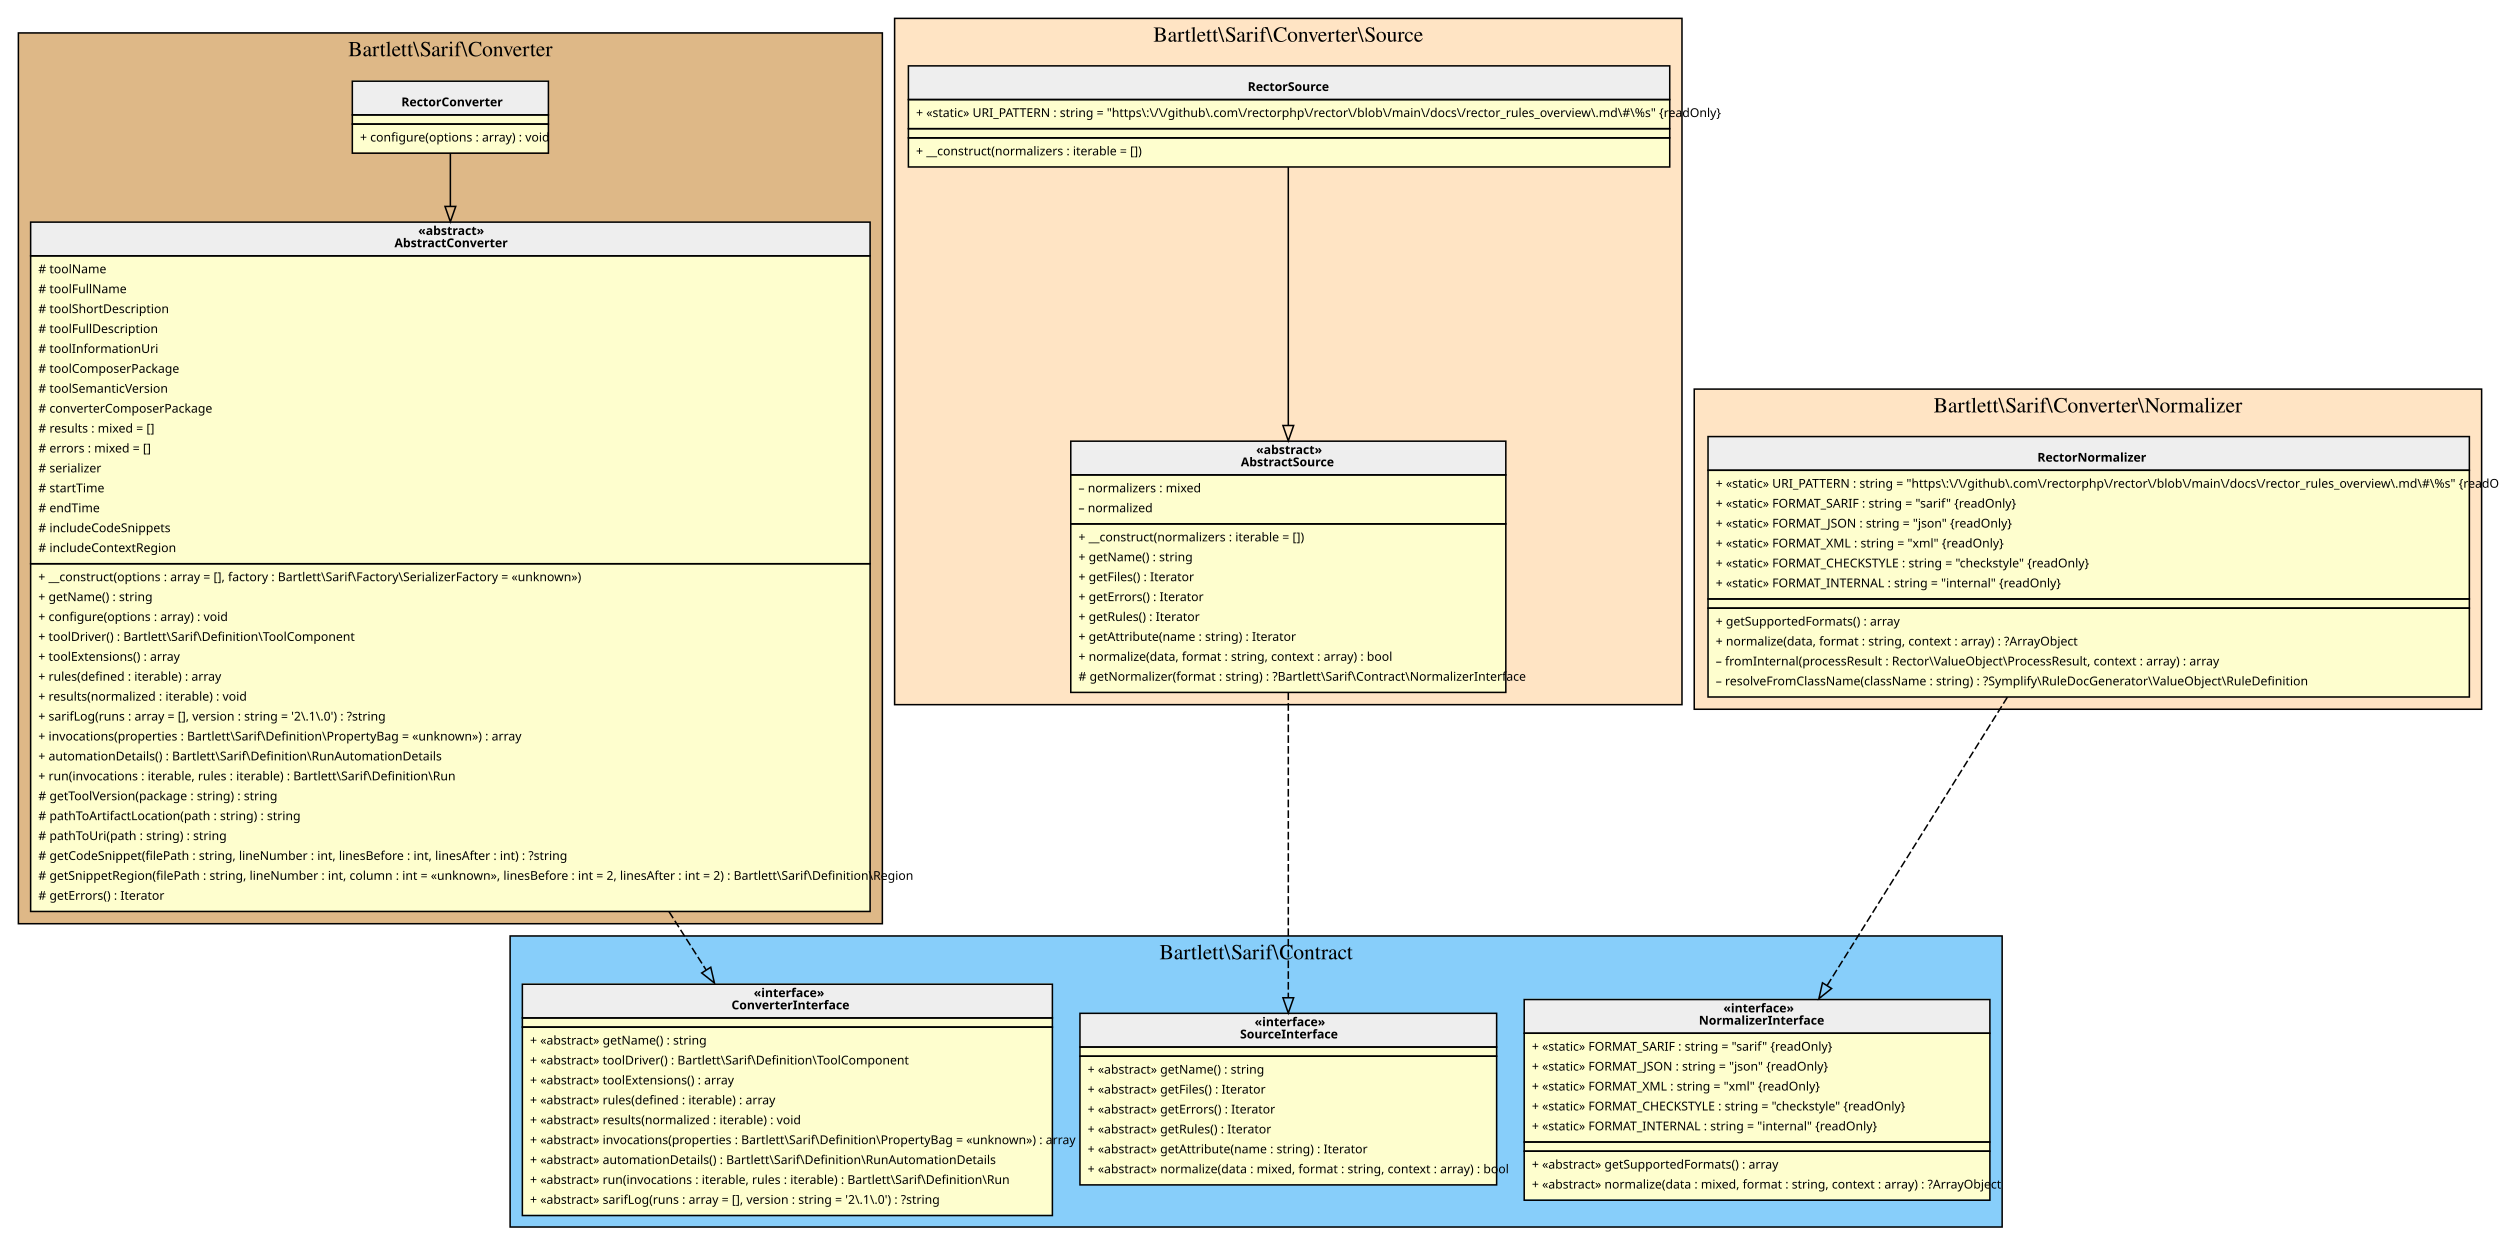
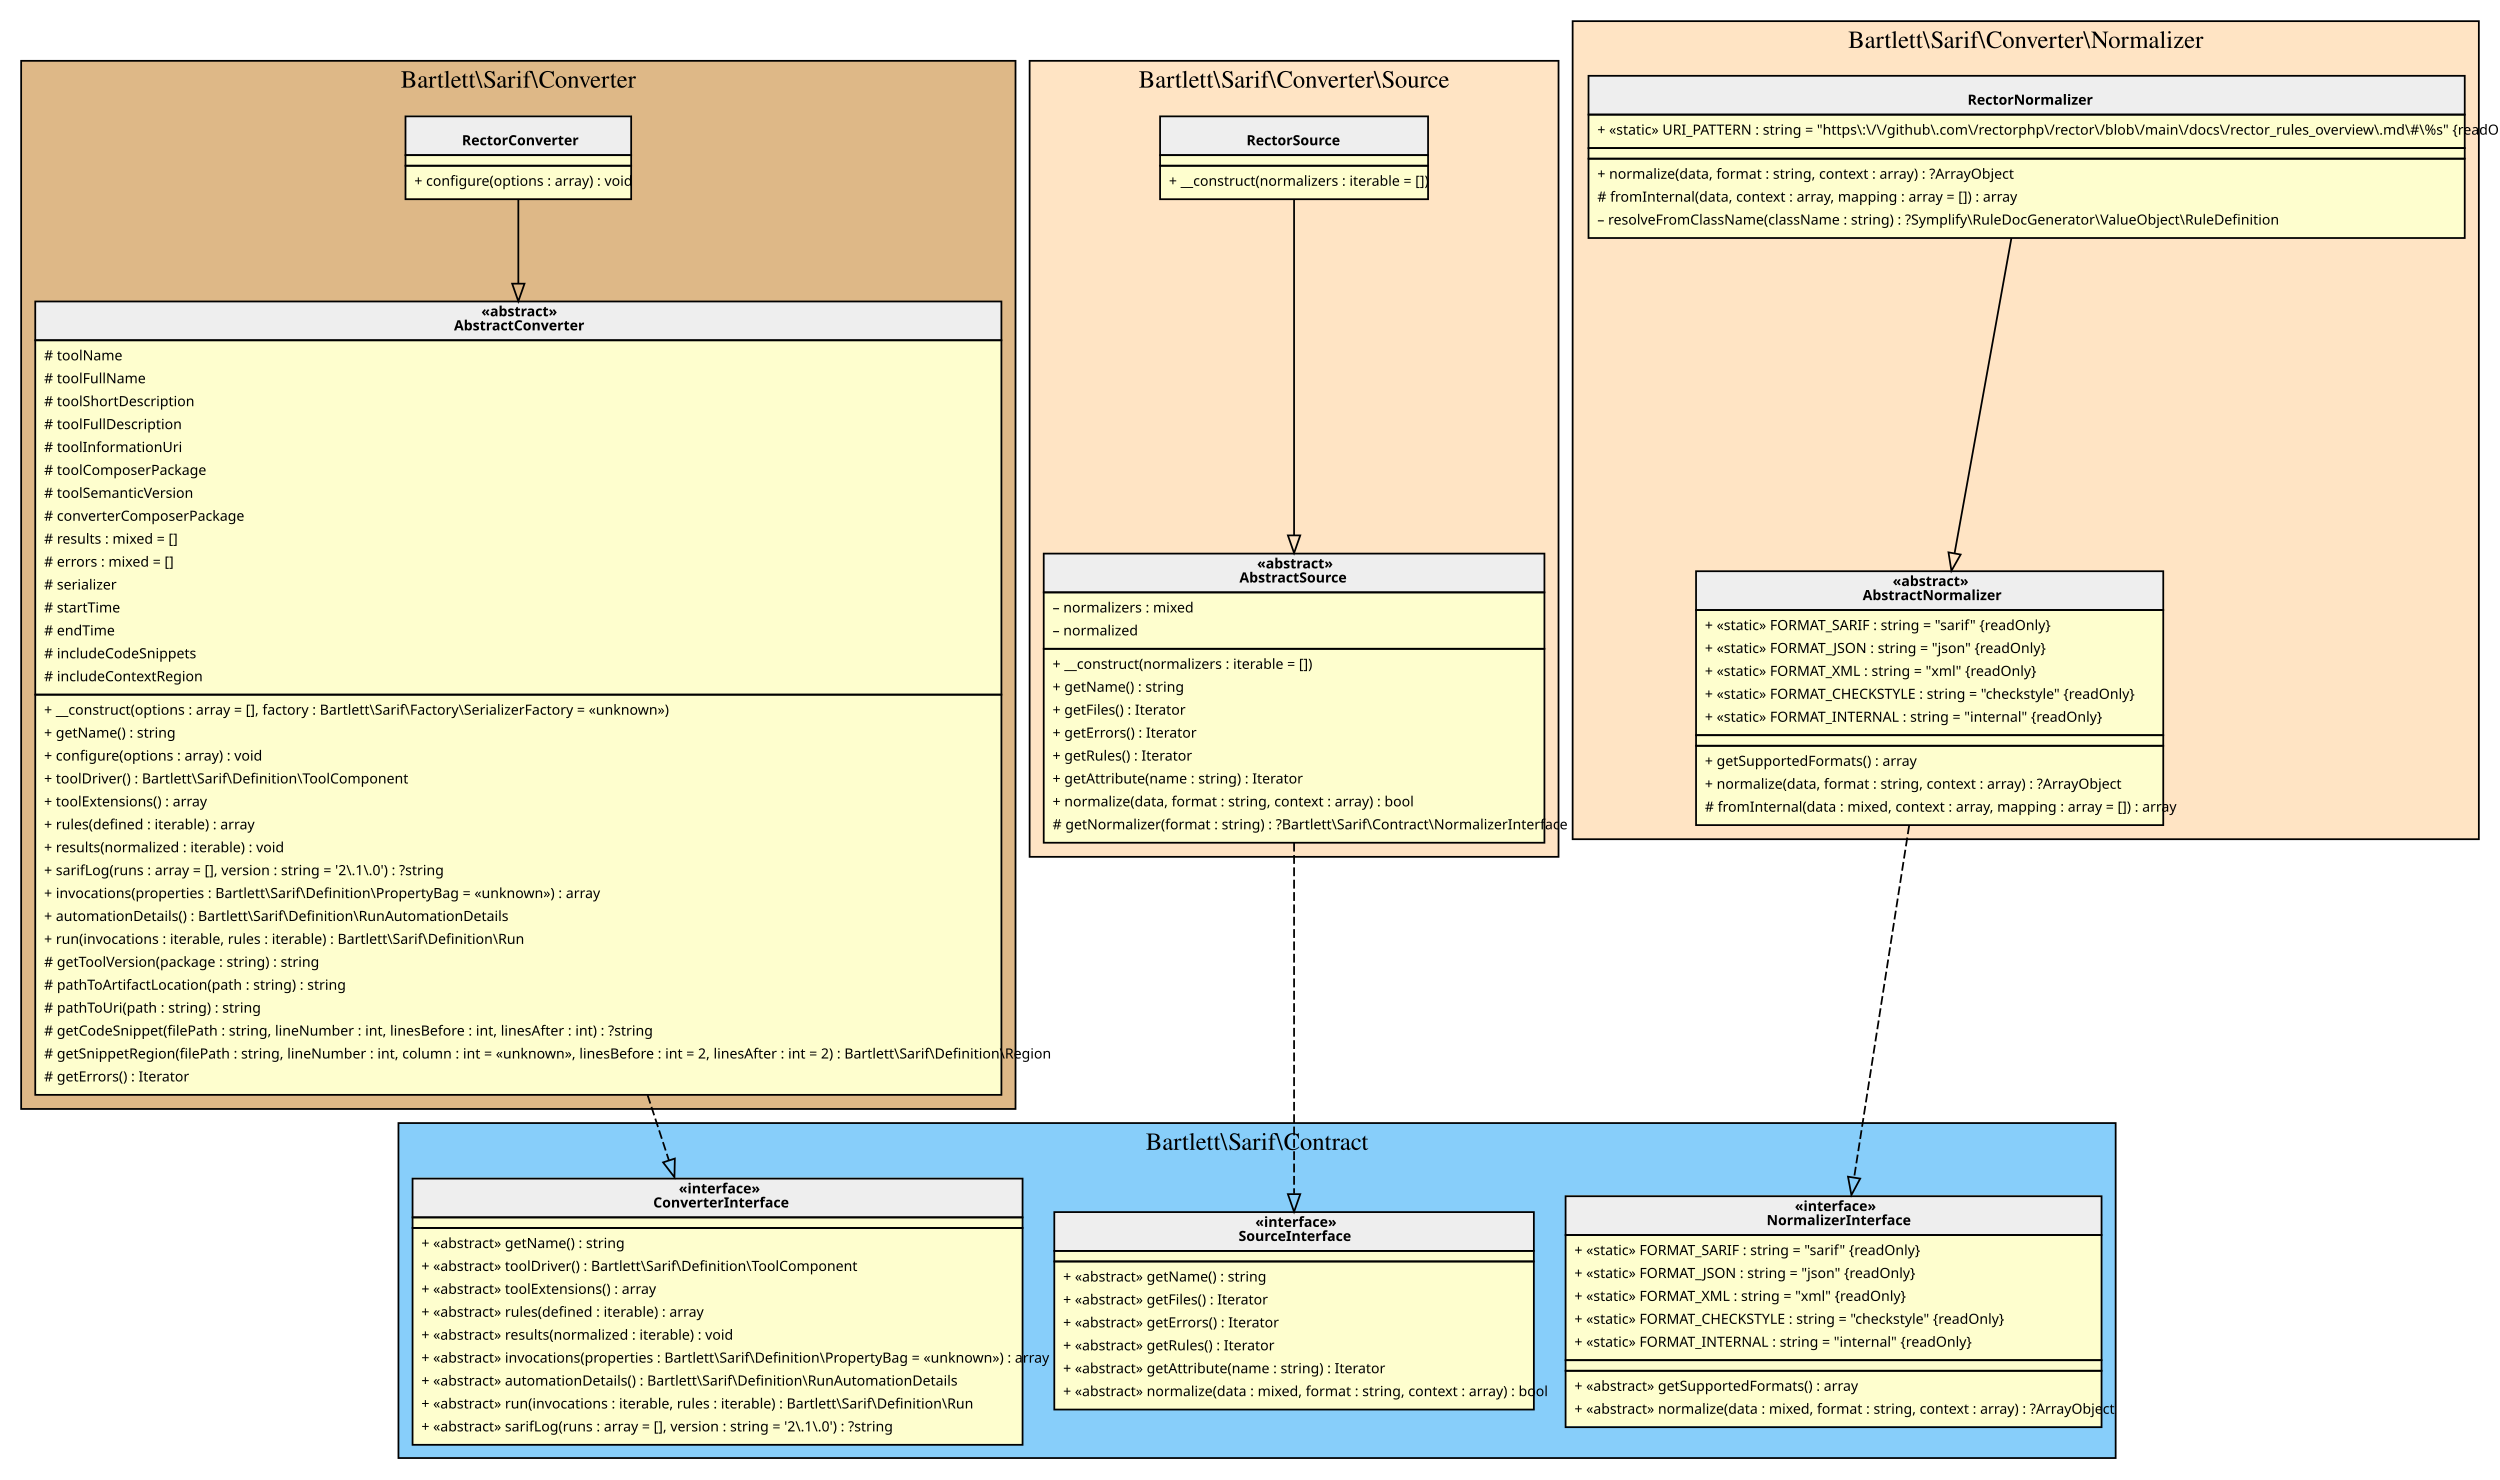
- <svg xmlns="http://www.w3.org/2000/svg" width="1632pt" height="813pt" viewBox="0.00 0.00 1632.00 813.00">
-   <g id="graph0" class="graph" transform="scale(1 1) rotate(0) translate(4 809)">
+ <svg xmlns="http://www.w3.org/2000/svg" width="1418pt" height="839pt" viewBox="0.00 0.00 1418.00 839.00">
+   <g id="graph0" class="graph" transform="scale(1 1) rotate(0) translate(4 835)">
    <g id="clust1" class="cluster">
-       <polygon fill="BurlyWood" stroke="black" points="8,-206 8,-787.5 572,-787.5 572,-206 8,-206" />
-       <text text-anchor="middle" x="290" y="-772.3" font-family="Times,serif" font-size="14.00">Bartlett\Sarif\Converter</text>
+       <polygon fill="BurlyWood" stroke="black" points="8,-206 8,-800.5 572,-800.5 572,-206 8,-206" />
+       <text text-anchor="middle" x="290" y="-785.3" font-family="Times,serif" font-size="14.00">Bartlett\Sarif\Converter</text>
    </g>
    <g id="clust2" class="cluster">
-       <polygon fill="LightSkyBlue" stroke="black" points="329,-8 329,-198 1303,-198 1303,-8 329,-8" />
-       <text text-anchor="middle" x="816" y="-182.8" font-family="Times,serif" font-size="14.00">Bartlett\Sarif\Contract</text>
+       <polygon fill="LightSkyBlue" stroke="black" points="222,-8 222,-198 1196,-198 1196,-8 222,-8" />
+       <text text-anchor="middle" x="709" y="-182.8" font-family="Times,serif" font-size="14.00">Bartlett\Sarif\Contract</text>
    </g>
    <g id="clust3" class="cluster">
-       <polygon fill="Bisque" stroke="black" points="580,-349 580,-797 1094,-797 1094,-349 580,-349" />
-       <text text-anchor="middle" x="837" y="-781.8" font-family="Times,serif" font-size="14.00">Bartlett\Sarif\Converter\Source</text>
+       <polygon fill="Bisque" stroke="black" points="580,-349 580,-800.5 880,-800.5 880,-349 580,-349" />
+       <text text-anchor="middle" x="730" y="-785.3" font-family="Times,serif" font-size="14.00">Bartlett\Sarif\Converter\Source</text>
    </g>
    <g id="clust4" class="cluster">
-       <polygon fill="Bisque" stroke="black" points="1102,-346 1102,-555 1616,-555 1616,-346 1102,-346" />
-       <text text-anchor="middle" x="1359" y="-539.8" font-family="Times,serif" font-size="14.00">Bartlett\Sarif\Converter\Normalizer</text>
+       <polygon fill="Bisque" stroke="black" points="888,-359 888,-823 1402,-823 1402,-359 888,-359" />
+       <text text-anchor="middle" x="1145" y="-807.8" font-family="Times,serif" font-size="14.00">Bartlett\Sarif\Converter\Normalizer</text>
    </g>
    <g id="node1" class="node">
-       <polygon fill="#fefece" stroke="transparent" points="354,-756.5 226,-756.5 226,-709.5 354,-709.5 354,-756.5" />
-       <polygon fill="#eeeeee" stroke="transparent" points="226,-734 226,-756 354,-756 354,-734 226,-734" />
-       <polygon fill="none" stroke="black" points="226,-734 226,-756 354,-756 354,-734 226,-734" />
-       <text text-anchor="start" x="258" y="-739.6" font-family="Verdana" font-weight="bold" font-size="8.00">RectorConverter</text>
-       <polygon fill="none" stroke="black" points="226,-728 226,-734 354,-734 354,-728 226,-728" />
-       <polygon fill="none" stroke="black" points="226,-709 226,-728 354,-728 354,-709 226,-709" />
-       <text text-anchor="start" x="231" y="-716.6" font-family="Verdana" font-size="8.00">+ configure(options : array) : void</text>
+       <polygon fill="#fefece" stroke="transparent" points="354,-769.5 226,-769.5 226,-722.5 354,-722.5 354,-769.5" />
+       <polygon fill="#eeeeee" stroke="transparent" points="226,-747 226,-769 354,-769 354,-747 226,-747" />
+       <polygon fill="none" stroke="black" points="226,-747 226,-769 354,-769 354,-747 226,-747" />
+       <text text-anchor="start" x="258" y="-752.6" font-family="Verdana" font-weight="bold" font-size="8.00">RectorConverter</text>
+       <polygon fill="none" stroke="black" points="226,-741 226,-747 354,-747 354,-741 226,-741" />
+       <polygon fill="none" stroke="black" points="226,-722 226,-741 354,-741 354,-722 226,-722" />
+       <text text-anchor="start" x="231" y="-729.6" font-family="Verdana" font-size="8.00">+ configure(options : array) : void</text>
    </g>
    <g id="node2" class="node">
      <polygon fill="#fefece" stroke="transparent" points="564,-664 16,-664 16,-214 564,-214 564,-664" />
      <polygon fill="#eeeeee" stroke="transparent" points="16,-642 16,-664 564,-664 564,-642 16,-642" />
      <polygon fill="none" stroke="black" points="16,-642 16,-664 564,-664 564,-642 16,-642" />
      <text text-anchor="start" x="269" y="-655.6" font-family="Verdana" font-weight="bold" font-size="8.00">«abstract»</text>
      <text text-anchor="start" x="253.5" y="-647.6" font-family="Verdana" font-weight="bold" font-size="8.00">AbstractConverter</text>
      <polygon fill="none" stroke="black" points="16,-441 16,-642 564,-642 564,-441 16,-441" />
      <text text-anchor="start" x="21" y="-630.6" font-family="Verdana" font-size="8.00"># toolName</text>
      <text text-anchor="start" x="21" y="-617.6" font-family="Verdana" font-size="8.00"># toolFullName</text>
      <text text-anchor="start" x="21" y="-604.6" font-family="Verdana" font-size="8.00"># toolShortDescription</text>
      <text text-anchor="start" x="21" y="-591.6" font-family="Verdana" font-size="8.00"># toolFullDescription</text>
      <text text-anchor="start" x="21" y="-578.6" font-family="Verdana" font-size="8.00"># toolInformationUri</text>
      <text text-anchor="start" x="21" y="-565.6" font-family="Verdana" font-size="8.00"># toolComposerPackage</text>
      <text text-anchor="start" x="21" y="-552.6" font-family="Verdana" font-size="8.00"># toolSemanticVersion</text>
      <text text-anchor="start" x="21" y="-539.6" font-family="Verdana" font-size="8.00"># converterComposerPackage</text>
      <text text-anchor="start" x="21" y="-526.6" font-family="Verdana" font-size="8.00"># results : mixed = []</text>
      <text text-anchor="start" x="21" y="-513.6" font-family="Verdana" font-size="8.00"># errors : mixed = []</text>
      <text text-anchor="start" x="21" y="-500.6" font-family="Verdana" font-size="8.00"># serializer</text>
      <text text-anchor="start" x="21" y="-487.6" font-family="Verdana" font-size="8.00"># startTime</text>
      <text text-anchor="start" x="21" y="-474.6" font-family="Verdana" font-size="8.00"># endTime</text>
      <text text-anchor="start" x="21" y="-461.6" font-family="Verdana" font-size="8.00"># includeCodeSnippets</text>
      <text text-anchor="start" x="21" y="-448.6" font-family="Verdana" font-size="8.00"># includeContextRegion</text>
      <polygon fill="none" stroke="black" points="16,-214 16,-441 564,-441 564,-214 16,-214" />
      <text text-anchor="start" x="21" y="-429.6" font-family="Verdana" font-size="8.00">+ __construct(options : array = [], factory : Bartlett\Sarif\Factory\SerializerFactory = «unknown»)</text>
      <text text-anchor="start" x="21" y="-416.6" font-family="Verdana" font-size="8.00">+ getName() : string</text>
      <text text-anchor="start" x="21" y="-403.6" font-family="Verdana" font-size="8.00">+ configure(options : array) : void</text>
      <text text-anchor="start" x="21" y="-390.6" font-family="Verdana" font-size="8.00">+ toolDriver() : Bartlett\Sarif\Definition\ToolComponent</text>
      <text text-anchor="start" x="21" y="-377.6" font-family="Verdana" font-size="8.00">+ toolExtensions() : array</text>
      <text text-anchor="start" x="21" y="-364.6" font-family="Verdana" font-size="8.00">+ rules(defined : iterable) : array</text>
      <text text-anchor="start" x="21" y="-351.6" font-family="Verdana" font-size="8.00">+ results(normalized : iterable) : void</text>
      <text text-anchor="start" x="21" y="-338.6" font-family="Verdana" font-size="8.00">+ sarifLog(runs : array = [], version : string = '2\.1\.0') : ?string</text>
      <text text-anchor="start" x="21" y="-325.6" font-family="Verdana" font-size="8.00">+ invocations(properties : Bartlett\Sarif\Definition\PropertyBag = «unknown») : array</text>
      <text text-anchor="start" x="21" y="-312.6" font-family="Verdana" font-size="8.00">+ automationDetails() : Bartlett\Sarif\Definition\RunAutomationDetails</text>
      <text text-anchor="start" x="21" y="-299.6" font-family="Verdana" font-size="8.00">+ run(invocations : iterable, rules : iterable) : Bartlett\Sarif\Definition\Run</text>
      <text text-anchor="start" x="21" y="-286.6" font-family="Verdana" font-size="8.00"># getToolVersion(package : string) : string</text>
      <text text-anchor="start" x="21" y="-273.6" font-family="Verdana" font-size="8.00"># pathToArtifactLocation(path : string) : string</text>
      <text text-anchor="start" x="21" y="-260.6" font-family="Verdana" font-size="8.00"># pathToUri(path : string) : string</text>
      <text text-anchor="start" x="21" y="-247.6" font-family="Verdana" font-size="8.00"># getCodeSnippet(filePath : string, lineNumber : int, linesBefore : int, linesAfter : int) : ?string</text>
      <text text-anchor="start" x="21" y="-234.6" font-family="Verdana" font-size="8.00"># getSnippetRegion(filePath : string, lineNumber : int, column : int = «unknown», linesBefore : int = 2, linesAfter : int = 2) : Bartlett\Sarif\Definition\Region</text>
      <text text-anchor="start" x="21" y="-221.6" font-family="Verdana" font-size="8.00"># getErrors() : Iterator</text>
    </g>
    <g id="edge2" class="edge">
-       <path fill="none" stroke="black" d="M290,-709.09C290,-699.67 290,-687.81 290,-674.33" />
-       <polygon fill="none" stroke="black" points="293.5,-674.24 290,-664.24 286.5,-674.24 293.5,-674.24" />
+       <path fill="none" stroke="black" d="M290,-722.08C290,-709.75 290,-693.18 290,-674.23" />
+       <polygon fill="none" stroke="black" points="293.5,-674.11 290,-664.11 286.5,-674.11 293.5,-674.11" />
    </g>
    <g id="node3" class="node">
-       <polygon fill="#fefece" stroke="transparent" points="683,-167 337,-167 337,-16 683,-16 683,-167" />
-       <polygon fill="#eeeeee" stroke="transparent" points="337,-144.5 337,-166.5 683,-166.5 683,-144.5 337,-144.5" />
-       <polygon fill="none" stroke="black" points="337,-144.5 337,-166.5 683,-166.5 683,-144.5 337,-144.5" />
-       <text text-anchor="start" x="488" y="-158.1" font-family="Verdana" font-weight="bold" font-size="8.00">«interface»</text>
-       <text text-anchor="start" x="473.5" y="-150.1" font-family="Verdana" font-weight="bold" font-size="8.00">ConverterInterface</text>
-       <polygon fill="none" stroke="black" points="337,-138.5 337,-144.5 683,-144.5 683,-138.5 337,-138.5" />
-       <polygon fill="none" stroke="black" points="337,-15.5 337,-138.5 683,-138.5 683,-15.5 337,-15.5" />
-       <text text-anchor="start" x="342" y="-127.1" font-family="Verdana" font-size="8.00">+ «abstract» getName() : string</text>
-       <text text-anchor="start" x="342" y="-114.1" font-family="Verdana" font-size="8.00">+ «abstract» toolDriver() : Bartlett\Sarif\Definition\ToolComponent</text>
-       <text text-anchor="start" x="342" y="-101.1" font-family="Verdana" font-size="8.00">+ «abstract» toolExtensions() : array</text>
-       <text text-anchor="start" x="342" y="-88.1" font-family="Verdana" font-size="8.00">+ «abstract» rules(defined : iterable) : array</text>
-       <text text-anchor="start" x="342" y="-75.1" font-family="Verdana" font-size="8.00">+ «abstract» results(normalized : iterable) : void</text>
-       <text text-anchor="start" x="342" y="-62.1" font-family="Verdana" font-size="8.00">+ «abstract» invocations(properties : Bartlett\Sarif\Definition\PropertyBag = «unknown») : array</text>
-       <text text-anchor="start" x="342" y="-49.1" font-family="Verdana" font-size="8.00">+ «abstract» automationDetails() : Bartlett\Sarif\Definition\RunAutomationDetails</text>
-       <text text-anchor="start" x="342" y="-36.1" font-family="Verdana" font-size="8.00">+ «abstract» run(invocations : iterable, rules : iterable) : Bartlett\Sarif\Definition\Run</text>
-       <text text-anchor="start" x="342" y="-23.1" font-family="Verdana" font-size="8.00">+ «abstract» sarifLog(runs : array = [], version : string = '2\.1\.0') : ?string</text>
+       <polygon fill="#fefece" stroke="transparent" points="576,-167 230,-167 230,-16 576,-16 576,-167" />
+       <polygon fill="#eeeeee" stroke="transparent" points="230,-144.5 230,-166.5 576,-166.5 576,-144.5 230,-144.5" />
+       <polygon fill="none" stroke="black" points="230,-144.5 230,-166.5 576,-166.5 576,-144.5 230,-144.5" />
+       <text text-anchor="start" x="381" y="-158.1" font-family="Verdana" font-weight="bold" font-size="8.00">«interface»</text>
+       <text text-anchor="start" x="366.5" y="-150.1" font-family="Verdana" font-weight="bold" font-size="8.00">ConverterInterface</text>
+       <polygon fill="none" stroke="black" points="230,-138.5 230,-144.5 576,-144.5 576,-138.5 230,-138.5" />
+       <polygon fill="none" stroke="black" points="230,-15.5 230,-138.5 576,-138.5 576,-15.5 230,-15.5" />
+       <text text-anchor="start" x="235" y="-127.1" font-family="Verdana" font-size="8.00">+ «abstract» getName() : string</text>
+       <text text-anchor="start" x="235" y="-114.1" font-family="Verdana" font-size="8.00">+ «abstract» toolDriver() : Bartlett\Sarif\Definition\ToolComponent</text>
+       <text text-anchor="start" x="235" y="-101.1" font-family="Verdana" font-size="8.00">+ «abstract» toolExtensions() : array</text>
+       <text text-anchor="start" x="235" y="-88.1" font-family="Verdana" font-size="8.00">+ «abstract» rules(defined : iterable) : array</text>
+       <text text-anchor="start" x="235" y="-75.1" font-family="Verdana" font-size="8.00">+ «abstract» results(normalized : iterable) : void</text>
+       <text text-anchor="start" x="235" y="-62.1" font-family="Verdana" font-size="8.00">+ «abstract» invocations(properties : Bartlett\Sarif\Definition\PropertyBag = «unknown») : array</text>
+       <text text-anchor="start" x="235" y="-49.1" font-family="Verdana" font-size="8.00">+ «abstract» automationDetails() : Bartlett\Sarif\Definition\RunAutomationDetails</text>
+       <text text-anchor="start" x="235" y="-36.1" font-family="Verdana" font-size="8.00">+ «abstract» run(invocations : iterable, rules : iterable) : Bartlett\Sarif\Definition\Run</text>
+       <text text-anchor="start" x="235" y="-23.1" font-family="Verdana" font-size="8.00">+ «abstract» sarifLog(runs : array = [], version : string = '2\.1\.0') : ?string</text>
    </g>
    <g id="edge1" class="edge">
-       <path fill="none" stroke="black" stroke-dasharray="5,2" d="M432.75,-213.82C441.16,-200.61 449.29,-187.84 456.92,-175.86" />
-       <polygon fill="none" stroke="black" points="459.97,-177.59 462.39,-167.28 454.06,-173.83 459.97,-177.59" />
+       <path fill="none" stroke="black" stroke-dasharray="5,2" d="M363.32,-213.82C367.52,-200.99 371.58,-188.58 375.39,-176.9" />
+       <polygon fill="none" stroke="black" points="378.76,-177.87 378.54,-167.28 372.11,-175.69 378.76,-177.87" />
    </g>
    <g id="node4" class="node">
-       <polygon fill="#fefece" stroke="transparent" points="973,-147.5 701,-147.5 701,-35.5 973,-35.5 973,-147.5" />
-       <polygon fill="#eeeeee" stroke="transparent" points="701,-125.5 701,-147.5 973,-147.5 973,-125.5 701,-125.5" />
-       <polygon fill="none" stroke="black" points="701,-125.5 701,-147.5 973,-147.5 973,-125.5 701,-125.5" />
-       <text text-anchor="start" x="815" y="-139.1" font-family="Verdana" font-weight="bold" font-size="8.00">«interface»</text>
-       <text text-anchor="start" x="805.5" y="-131.1" font-family="Verdana" font-weight="bold" font-size="8.00">SourceInterface</text>
-       <polygon fill="none" stroke="black" points="701,-119.5 701,-125.5 973,-125.5 973,-119.5 701,-119.5" />
-       <polygon fill="none" stroke="black" points="701,-35.5 701,-119.5 973,-119.5 973,-35.5 701,-35.5" />
-       <text text-anchor="start" x="706" y="-108.1" font-family="Verdana" font-size="8.00">+ «abstract» getName() : string</text>
-       <text text-anchor="start" x="706" y="-95.1" font-family="Verdana" font-size="8.00">+ «abstract» getFiles() : Iterator</text>
-       <text text-anchor="start" x="706" y="-82.1" font-family="Verdana" font-size="8.00">+ «abstract» getErrors() : Iterator</text>
-       <text text-anchor="start" x="706" y="-69.1" font-family="Verdana" font-size="8.00">+ «abstract» getRules() : Iterator</text>
-       <text text-anchor="start" x="706" y="-56.1" font-family="Verdana" font-size="8.00">+ «abstract» getAttribute(name : string) : Iterator</text>
-       <text text-anchor="start" x="706" y="-43.1" font-family="Verdana" font-size="8.00">+ «abstract» normalize(data : mixed, format : string, context : array) : bool</text>
+       <polygon fill="#fefece" stroke="transparent" points="866,-147.5 594,-147.5 594,-35.5 866,-35.5 866,-147.5" />
+       <polygon fill="#eeeeee" stroke="transparent" points="594,-125.5 594,-147.5 866,-147.5 866,-125.5 594,-125.5" />
+       <polygon fill="none" stroke="black" points="594,-125.5 594,-147.5 866,-147.5 866,-125.5 594,-125.5" />
+       <text text-anchor="start" x="708" y="-139.1" font-family="Verdana" font-weight="bold" font-size="8.00">«interface»</text>
+       <text text-anchor="start" x="698.5" y="-131.1" font-family="Verdana" font-weight="bold" font-size="8.00">SourceInterface</text>
+       <polygon fill="none" stroke="black" points="594,-119.5 594,-125.5 866,-125.5 866,-119.5 594,-119.5" />
+       <polygon fill="none" stroke="black" points="594,-35.5 594,-119.5 866,-119.5 866,-35.5 594,-35.5" />
+       <text text-anchor="start" x="599" y="-108.1" font-family="Verdana" font-size="8.00">+ «abstract» getName() : string</text>
+       <text text-anchor="start" x="599" y="-95.1" font-family="Verdana" font-size="8.00">+ «abstract» getFiles() : Iterator</text>
+       <text text-anchor="start" x="599" y="-82.1" font-family="Verdana" font-size="8.00">+ «abstract» getErrors() : Iterator</text>
+       <text text-anchor="start" x="599" y="-69.1" font-family="Verdana" font-size="8.00">+ «abstract» getRules() : Iterator</text>
+       <text text-anchor="start" x="599" y="-56.1" font-family="Verdana" font-size="8.00">+ «abstract» getAttribute(name : string) : Iterator</text>
+       <text text-anchor="start" x="599" y="-43.1" font-family="Verdana" font-size="8.00">+ «abstract» normalize(data : mixed, format : string, context : array) : bool</text>
    </g>
    <g id="node5" class="node">
-       <polygon fill="#fefece" stroke="transparent" points="1295,-157 991,-157 991,-26 1295,-26 1295,-157" />
-       <polygon fill="#eeeeee" stroke="transparent" points="991,-134.5 991,-156.5 1295,-156.5 1295,-134.5 991,-134.5" />
-       <polygon fill="none" stroke="black" points="991,-134.5 991,-156.5 1295,-156.5 1295,-134.5 991,-134.5" />
-       <text text-anchor="start" x="1121" y="-148.1" font-family="Verdana" font-weight="bold" font-size="8.00">«interface»</text>
-       <text text-anchor="start" x="1105" y="-140.1" font-family="Verdana" font-weight="bold" font-size="8.00">NormalizerInterface</text>
-       <polygon fill="none" stroke="black" points="991,-63.5 991,-134.5 1295,-134.5 1295,-63.5 991,-63.5" />
-       <text text-anchor="start" x="996" y="-123.1" font-family="Verdana" font-size="8.00">+ «static» FORMAT_SARIF : string = "sarif" {readOnly}</text>
-       <text text-anchor="start" x="996" y="-110.1" font-family="Verdana" font-size="8.00">+ «static» FORMAT_JSON : string = "json" {readOnly}</text>
-       <text text-anchor="start" x="996" y="-97.1" font-family="Verdana" font-size="8.00">+ «static» FORMAT_XML : string = "xml" {readOnly}</text>
-       <text text-anchor="start" x="996" y="-84.1" font-family="Verdana" font-size="8.00">+ «static» FORMAT_CHECKSTYLE : string = "checkstyle" {readOnly}</text>
-       <text text-anchor="start" x="996" y="-71.1" font-family="Verdana" font-size="8.00">+ «static» FORMAT_INTERNAL : string = "internal" {readOnly}</text>
-       <polygon fill="none" stroke="black" points="991,-57.5 991,-63.5 1295,-63.5 1295,-57.5 991,-57.5" />
-       <polygon fill="none" stroke="black" points="991,-25.5 991,-57.5 1295,-57.5 1295,-25.5 991,-25.5" />
-       <text text-anchor="start" x="996" y="-46.1" font-family="Verdana" font-size="8.00">+ «abstract» getSupportedFormats() : array</text>
-       <text text-anchor="start" x="996" y="-33.1" font-family="Verdana" font-size="8.00">+ «abstract» normalize(data : mixed, format : string, context : array) : ?ArrayObject</text>
+       <polygon fill="#fefece" stroke="transparent" points="1188,-157 884,-157 884,-26 1188,-26 1188,-157" />
+       <polygon fill="#eeeeee" stroke="transparent" points="884,-134.5 884,-156.5 1188,-156.5 1188,-134.5 884,-134.5" />
+       <polygon fill="none" stroke="black" points="884,-134.5 884,-156.5 1188,-156.5 1188,-134.5 884,-134.5" />
+       <text text-anchor="start" x="1014" y="-148.1" font-family="Verdana" font-weight="bold" font-size="8.00">«interface»</text>
+       <text text-anchor="start" x="998" y="-140.1" font-family="Verdana" font-weight="bold" font-size="8.00">NormalizerInterface</text>
+       <polygon fill="none" stroke="black" points="884,-63.5 884,-134.5 1188,-134.5 1188,-63.5 884,-63.5" />
+       <text text-anchor="start" x="889" y="-123.1" font-family="Verdana" font-size="8.00">+ «static» FORMAT_SARIF : string = "sarif" {readOnly}</text>
+       <text text-anchor="start" x="889" y="-110.1" font-family="Verdana" font-size="8.00">+ «static» FORMAT_JSON : string = "json" {readOnly}</text>
+       <text text-anchor="start" x="889" y="-97.1" font-family="Verdana" font-size="8.00">+ «static» FORMAT_XML : string = "xml" {readOnly}</text>
+       <text text-anchor="start" x="889" y="-84.1" font-family="Verdana" font-size="8.00">+ «static» FORMAT_CHECKSTYLE : string = "checkstyle" {readOnly}</text>
+       <text text-anchor="start" x="889" y="-71.1" font-family="Verdana" font-size="8.00">+ «static» FORMAT_INTERNAL : string = "internal" {readOnly}</text>
+       <polygon fill="none" stroke="black" points="884,-57.5 884,-63.5 1188,-63.5 1188,-57.5 884,-57.5" />
+       <polygon fill="none" stroke="black" points="884,-25.5 884,-57.5 1188,-57.5 1188,-25.5 884,-25.5" />
+       <text text-anchor="start" x="889" y="-46.1" font-family="Verdana" font-size="8.00">+ «abstract» getSupportedFormats() : array</text>
+       <text text-anchor="start" x="889" y="-33.1" font-family="Verdana" font-size="8.00">+ «abstract» normalize(data : mixed, format : string, context : array) : ?ArrayObject</text>
    </g>
    <g id="node6" class="node">
-       <polygon fill="#fefece" stroke="transparent" points="1085.5,-766 588.5,-766 588.5,-700 1085.5,-700 1085.5,-766" />
-       <polygon fill="#eeeeee" stroke="transparent" points="589,-744 589,-766 1086,-766 1086,-744 589,-744" />
-       <polygon fill="none" stroke="black" points="589,-744 589,-766 1086,-766 1086,-744 589,-744" />
-       <text text-anchor="start" x="810.5" y="-749.6" font-family="Verdana" font-weight="bold" font-size="8.00">RectorSource</text>
-       <polygon fill="none" stroke="black" points="589,-725 589,-744 1086,-744 1086,-725 589,-725" />
-       <text text-anchor="start" x="594" y="-732.6" font-family="Verdana" font-size="8.00">+ «static» URI_PATTERN : string = "https\:\/\/github\.com\/rectorphp\/rector\/blob\/main\/docs\/rector_rules_overview\.md\#\%s" {readOnly}</text>
-       <polygon fill="none" stroke="black" points="589,-719 589,-725 1086,-725 1086,-719 589,-719" />
-       <polygon fill="none" stroke="black" points="589,-700 589,-719 1086,-719 1086,-700 589,-700" />
-       <text text-anchor="start" x="594" y="-707.6" font-family="Verdana" font-size="8.00">+ __construct(normalizers : iterable = [])</text>
+       <polygon fill="#fefece" stroke="transparent" points="806,-769.5 654,-769.5 654,-722.5 806,-722.5 806,-769.5" />
+       <polygon fill="#eeeeee" stroke="transparent" points="654,-747 654,-769 806,-769 806,-747 654,-747" />
+       <polygon fill="none" stroke="black" points="654,-747 654,-769 806,-769 806,-747 654,-747" />
+       <text text-anchor="start" x="703" y="-752.6" font-family="Verdana" font-weight="bold" font-size="8.00">RectorSource</text>
+       <polygon fill="none" stroke="black" points="654,-741 654,-747 806,-747 806,-741 654,-741" />
+       <polygon fill="none" stroke="black" points="654,-722 654,-741 806,-741 806,-722 654,-722" />
+       <text text-anchor="start" x="659" y="-729.6" font-family="Verdana" font-size="8.00">+ __construct(normalizers : iterable = [])</text>
    </g>
    <g id="node7" class="node">
-       <polygon fill="#fefece" stroke="transparent" points="979,-521 695,-521 695,-357 979,-357 979,-521" />
-       <polygon fill="#eeeeee" stroke="transparent" points="695,-499 695,-521 979,-521 979,-499 695,-499" />
-       <polygon fill="none" stroke="black" points="695,-499 695,-521 979,-521 979,-499 695,-499" />
-       <text text-anchor="start" x="816" y="-512.6" font-family="Verdana" font-weight="bold" font-size="8.00">«abstract»</text>
-       <text text-anchor="start" x="806" y="-504.6" font-family="Verdana" font-weight="bold" font-size="8.00">AbstractSource</text>
-       <polygon fill="none" stroke="black" points="695,-467 695,-499 979,-499 979,-467 695,-467" />
-       <text text-anchor="start" x="700" y="-487.6" font-family="Verdana" font-size="8.00">– normalizers : mixed</text>
-       <text text-anchor="start" x="700" y="-474.6" font-family="Verdana" font-size="8.00">– normalized</text>
-       <polygon fill="none" stroke="black" points="695,-357 695,-467 979,-467 979,-357 695,-357" />
-       <text text-anchor="start" x="700" y="-455.6" font-family="Verdana" font-size="8.00">+ __construct(normalizers : iterable = [])</text>
-       <text text-anchor="start" x="700" y="-442.6" font-family="Verdana" font-size="8.00">+ getName() : string</text>
-       <text text-anchor="start" x="700" y="-429.6" font-family="Verdana" font-size="8.00">+ getFiles() : Iterator</text>
-       <text text-anchor="start" x="700" y="-416.6" font-family="Verdana" font-size="8.00">+ getErrors() : Iterator</text>
-       <text text-anchor="start" x="700" y="-403.6" font-family="Verdana" font-size="8.00">+ getRules() : Iterator</text>
-       <text text-anchor="start" x="700" y="-390.6" font-family="Verdana" font-size="8.00">+ getAttribute(name : string) : Iterator</text>
-       <text text-anchor="start" x="700" y="-377.6" font-family="Verdana" font-size="8.00">+ normalize(data, format : string, context : array) : bool</text>
-       <text text-anchor="start" x="700" y="-364.6" font-family="Verdana" font-size="8.00"># getNormalizer(format : string) : ?Bartlett\Sarif\Contract\NormalizerInterface</text>
+       <polygon fill="#fefece" stroke="transparent" points="872,-521 588,-521 588,-357 872,-357 872,-521" />
+       <polygon fill="#eeeeee" stroke="transparent" points="588,-499 588,-521 872,-521 872,-499 588,-499" />
+       <polygon fill="none" stroke="black" points="588,-499 588,-521 872,-521 872,-499 588,-499" />
+       <text text-anchor="start" x="709" y="-512.6" font-family="Verdana" font-weight="bold" font-size="8.00">«abstract»</text>
+       <text text-anchor="start" x="699" y="-504.6" font-family="Verdana" font-weight="bold" font-size="8.00">AbstractSource</text>
+       <polygon fill="none" stroke="black" points="588,-467 588,-499 872,-499 872,-467 588,-467" />
+       <text text-anchor="start" x="593" y="-487.6" font-family="Verdana" font-size="8.00">– normalizers : mixed</text>
+       <text text-anchor="start" x="593" y="-474.6" font-family="Verdana" font-size="8.00">– normalized</text>
+       <polygon fill="none" stroke="black" points="588,-357 588,-467 872,-467 872,-357 588,-357" />
+       <text text-anchor="start" x="593" y="-455.6" font-family="Verdana" font-size="8.00">+ __construct(normalizers : iterable = [])</text>
+       <text text-anchor="start" x="593" y="-442.6" font-family="Verdana" font-size="8.00">+ getName() : string</text>
+       <text text-anchor="start" x="593" y="-429.6" font-family="Verdana" font-size="8.00">+ getFiles() : Iterator</text>
+       <text text-anchor="start" x="593" y="-416.6" font-family="Verdana" font-size="8.00">+ getErrors() : Iterator</text>
+       <text text-anchor="start" x="593" y="-403.6" font-family="Verdana" font-size="8.00">+ getRules() : Iterator</text>
+       <text text-anchor="start" x="593" y="-390.6" font-family="Verdana" font-size="8.00">+ getAttribute(name : string) : Iterator</text>
+       <text text-anchor="start" x="593" y="-377.6" font-family="Verdana" font-size="8.00">+ normalize(data, format : string, context : array) : bool</text>
+       <text text-anchor="start" x="593" y="-364.6" font-family="Verdana" font-size="8.00"># getNormalizer(format : string) : ?Bartlett\Sarif\Contract\NormalizerInterface</text>
    </g>
    <g id="edge4" class="edge">
-       <path fill="none" stroke="black" d="M837,-699.92C837,-659.66 837,-588.94 837,-531.43" />
-       <polygon fill="none" stroke="black" points="840.5,-531.22 837,-521.22 833.5,-531.22 840.5,-531.22" />
+       <path fill="none" stroke="black" d="M730,-722.08C730,-682.08 730,-597.51 730,-531.35" />
+       <polygon fill="none" stroke="black" points="733.5,-531.32 730,-521.32 726.5,-531.32 733.5,-531.32" />
    </g>
    <g id="edge3" class="edge">
-       <path fill="none" stroke="black" stroke-dasharray="5,2" d="M837,-357C837,-296.35 837,-214.45 837,-157.93" />
-       <polygon fill="none" stroke="black" points="840.5,-157.68 837,-147.68 833.5,-157.68 840.5,-157.68" />
+       <path fill="none" stroke="black" stroke-dasharray="5,2" d="M730,-357C730,-296.35 730,-214.45 730,-157.93" />
+       <polygon fill="none" stroke="black" points="733.5,-157.68 730,-147.68 726.5,-157.68 733.5,-157.68" />
    </g>
    <g id="node8" class="node">
-       <polygon fill="#fefece" stroke="transparent" points="1607.5,-524 1110.5,-524 1110.5,-354 1607.5,-354 1607.5,-524" />
-       <polygon fill="#eeeeee" stroke="transparent" points="1111,-502 1111,-524 1608,-524 1608,-502 1111,-502" />
-       <polygon fill="none" stroke="black" points="1111,-502 1111,-524 1608,-524 1608,-502 1111,-502" />
-       <text text-anchor="start" x="1326" y="-507.6" font-family="Verdana" font-weight="bold" font-size="8.00">RectorNormalizer</text>
-       <polygon fill="none" stroke="black" points="1111,-418 1111,-502 1608,-502 1608,-418 1111,-418" />
-       <text text-anchor="start" x="1116" y="-490.6" font-family="Verdana" font-size="8.00">+ «static» URI_PATTERN : string = "https\:\/\/github\.com\/rectorphp\/rector\/blob\/main\/docs\/rector_rules_overview\.md\#\%s" {readOnly}</text>
-       <text text-anchor="start" x="1116" y="-477.6" font-family="Verdana" font-size="8.00">+ «static» FORMAT_SARIF : string = "sarif" {readOnly}</text>
-       <text text-anchor="start" x="1116" y="-464.6" font-family="Verdana" font-size="8.00">+ «static» FORMAT_JSON : string = "json" {readOnly}</text>
-       <text text-anchor="start" x="1116" y="-451.6" font-family="Verdana" font-size="8.00">+ «static» FORMAT_XML : string = "xml" {readOnly}</text>
-       <text text-anchor="start" x="1116" y="-438.6" font-family="Verdana" font-size="8.00">+ «static» FORMAT_CHECKSTYLE : string = "checkstyle" {readOnly}</text>
-       <text text-anchor="start" x="1116" y="-425.6" font-family="Verdana" font-size="8.00">+ «static» FORMAT_INTERNAL : string = "internal" {readOnly}</text>
-       <polygon fill="none" stroke="black" points="1111,-412 1111,-418 1608,-418 1608,-412 1111,-412" />
-       <polygon fill="none" stroke="black" points="1111,-354 1111,-412 1608,-412 1608,-354 1111,-354" />
-       <text text-anchor="start" x="1116" y="-400.6" font-family="Verdana" font-size="8.00">+ getSupportedFormats() : array</text>
-       <text text-anchor="start" x="1116" y="-387.6" font-family="Verdana" font-size="8.00">+ normalize(data, format : string, context : array) : ?ArrayObject</text>
-       <text text-anchor="start" x="1116" y="-374.6" font-family="Verdana" font-size="8.00">– fromInternal(processResult : Rector\ValueObject\ProcessResult, context : array) : array</text>
-       <text text-anchor="start" x="1116" y="-361.6" font-family="Verdana" font-size="8.00">– resolveFromClassName(className : string) : ?Symplify\RuleDocGenerator\ValueObject\RuleDefinition</text>
+       <polygon fill="#fefece" stroke="transparent" points="1393.5,-792 896.5,-792 896.5,-700 1393.5,-700 1393.5,-792" />
+       <polygon fill="#eeeeee" stroke="transparent" points="897,-770 897,-792 1394,-792 1394,-770 897,-770" />
+       <polygon fill="none" stroke="black" points="897,-770 897,-792 1394,-792 1394,-770 897,-770" />
+       <text text-anchor="start" x="1112" y="-775.6" font-family="Verdana" font-weight="bold" font-size="8.00">RectorNormalizer</text>
+       <polygon fill="none" stroke="black" points="897,-751 897,-770 1394,-770 1394,-751 897,-751" />
+       <text text-anchor="start" x="902" y="-758.6" font-family="Verdana" font-size="8.00">+ «static» URI_PATTERN : string = "https\:\/\/github\.com\/rectorphp\/rector\/blob\/main\/docs\/rector_rules_overview\.md\#\%s" {readOnly}</text>
+       <polygon fill="none" stroke="black" points="897,-745 897,-751 1394,-751 1394,-745 897,-745" />
+       <polygon fill="none" stroke="black" points="897,-700 897,-745 1394,-745 1394,-700 897,-700" />
+       <text text-anchor="start" x="902" y="-733.6" font-family="Verdana" font-size="8.00">+ normalize(data, format : string, context : array) : ?ArrayObject</text>
+       <text text-anchor="start" x="902" y="-720.6" font-family="Verdana" font-size="8.00"># fromInternal(data, context : array, mapping : array = []) : array</text>
+       <text text-anchor="start" x="902" y="-707.6" font-family="Verdana" font-size="8.00">– resolveFromClassName(className : string) : ?Symplify\RuleDocGenerator\ValueObject\RuleDefinition</text>
+     </g>
+     <g id="node9" class="node">
+       <polygon fill="#fefece" stroke="transparent" points="1222.5,-511 957.5,-511 957.5,-367 1222.5,-367 1222.5,-511" />
+       <polygon fill="#eeeeee" stroke="transparent" points="958,-489 958,-511 1223,-511 1223,-489 958,-489" />
+       <polygon fill="none" stroke="black" points="958,-489 958,-511 1223,-511 1223,-489 958,-489" />
+       <text text-anchor="start" x="1069.5" y="-502.6" font-family="Verdana" font-weight="bold" font-size="8.00">«abstract»</text>
+       <text text-anchor="start" x="1052.5" y="-494.6" font-family="Verdana" font-weight="bold" font-size="8.00">AbstractNormalizer</text>
+       <polygon fill="none" stroke="black" points="958,-418 958,-489 1223,-489 1223,-418 958,-418" />
+       <text text-anchor="start" x="963" y="-477.6" font-family="Verdana" font-size="8.00">+ «static» FORMAT_SARIF : string = "sarif" {readOnly}</text>
+       <text text-anchor="start" x="963" y="-464.6" font-family="Verdana" font-size="8.00">+ «static» FORMAT_JSON : string = "json" {readOnly}</text>
+       <text text-anchor="start" x="963" y="-451.6" font-family="Verdana" font-size="8.00">+ «static» FORMAT_XML : string = "xml" {readOnly}</text>
+       <text text-anchor="start" x="963" y="-438.6" font-family="Verdana" font-size="8.00">+ «static» FORMAT_CHECKSTYLE : string = "checkstyle" {readOnly}</text>
+       <text text-anchor="start" x="963" y="-425.6" font-family="Verdana" font-size="8.00">+ «static» FORMAT_INTERNAL : string = "internal" {readOnly}</text>
+       <polygon fill="none" stroke="black" points="958,-412 958,-418 1223,-418 1223,-412 958,-412" />
+       <polygon fill="none" stroke="black" points="958,-367 958,-412 1223,-412 1223,-367 958,-367" />
+       <text text-anchor="start" x="963" y="-400.6" font-family="Verdana" font-size="8.00">+ getSupportedFormats() : array</text>
+       <text text-anchor="start" x="963" y="-387.6" font-family="Verdana" font-size="8.00">+ normalize(data, format : string, context : array) : ?ArrayObject</text>
+       <text text-anchor="start" x="963" y="-374.6" font-family="Verdana" font-size="8.00"># fromInternal(data : mixed, context : array, mapping : array = []) : array</text>
+     </g>
+     <g id="edge6" class="edge">
+       <path fill="none" stroke="black" d="M1136.88,-700C1128.43,-653.1 1115,-578.61 1104.67,-521.36" />
+       <polygon fill="none" stroke="black" points="1108.07,-520.46 1102.85,-511.24 1101.18,-521.71 1108.07,-520.46" />
    </g>
    <g id="edge5" class="edge">
-       <path fill="none" stroke="black" stroke-dasharray="5,2" d="M1306.44,-353.92C1270.46,-296.38 1223.23,-220.83 1188.79,-165.75" />
-       <polygon fill="none" stroke="black" points="1191.65,-163.71 1183.38,-157.09 1185.71,-167.42 1191.65,-163.71" />
+       <path fill="none" stroke="black" stroke-dasharray="5,2" d="M1078.88,-366.83C1069.77,-308.57 1056.93,-226.4 1047.67,-167.2" />
+       <polygon fill="none" stroke="black" points="1051.11,-166.5 1046.11,-157.16 1044.19,-167.58 1051.11,-166.5" />
    </g>
  </g>
</svg>
